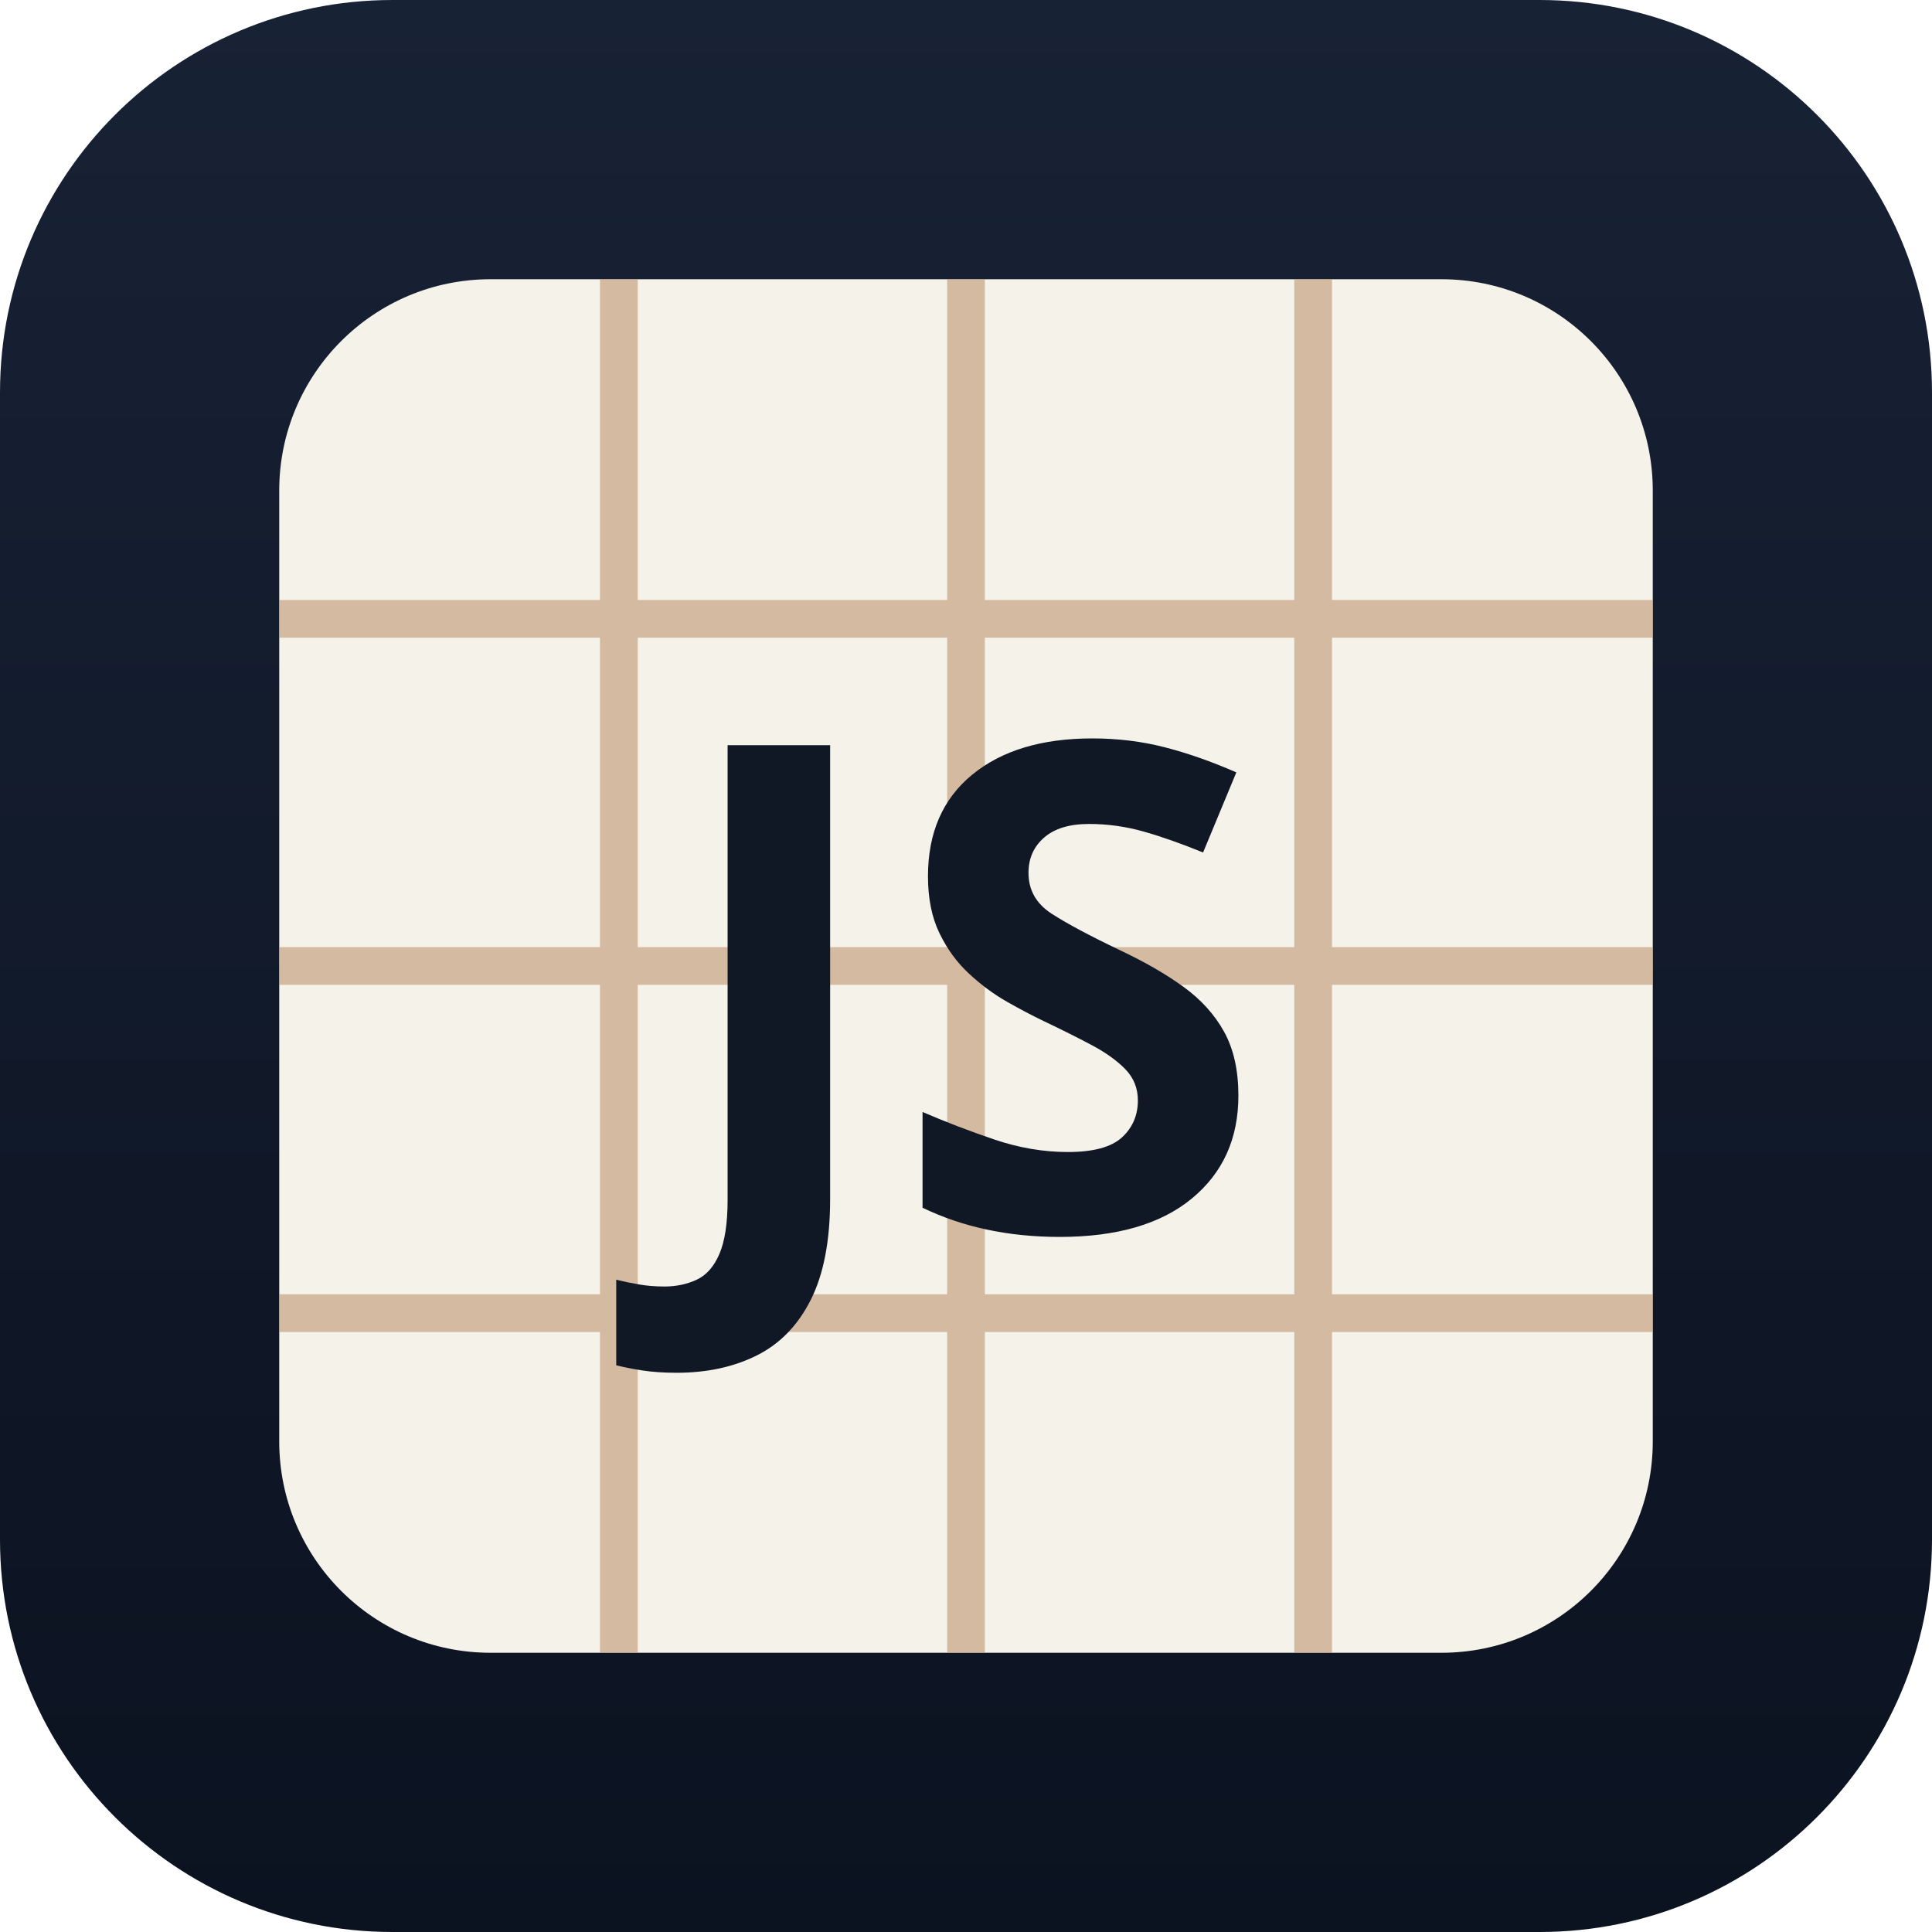
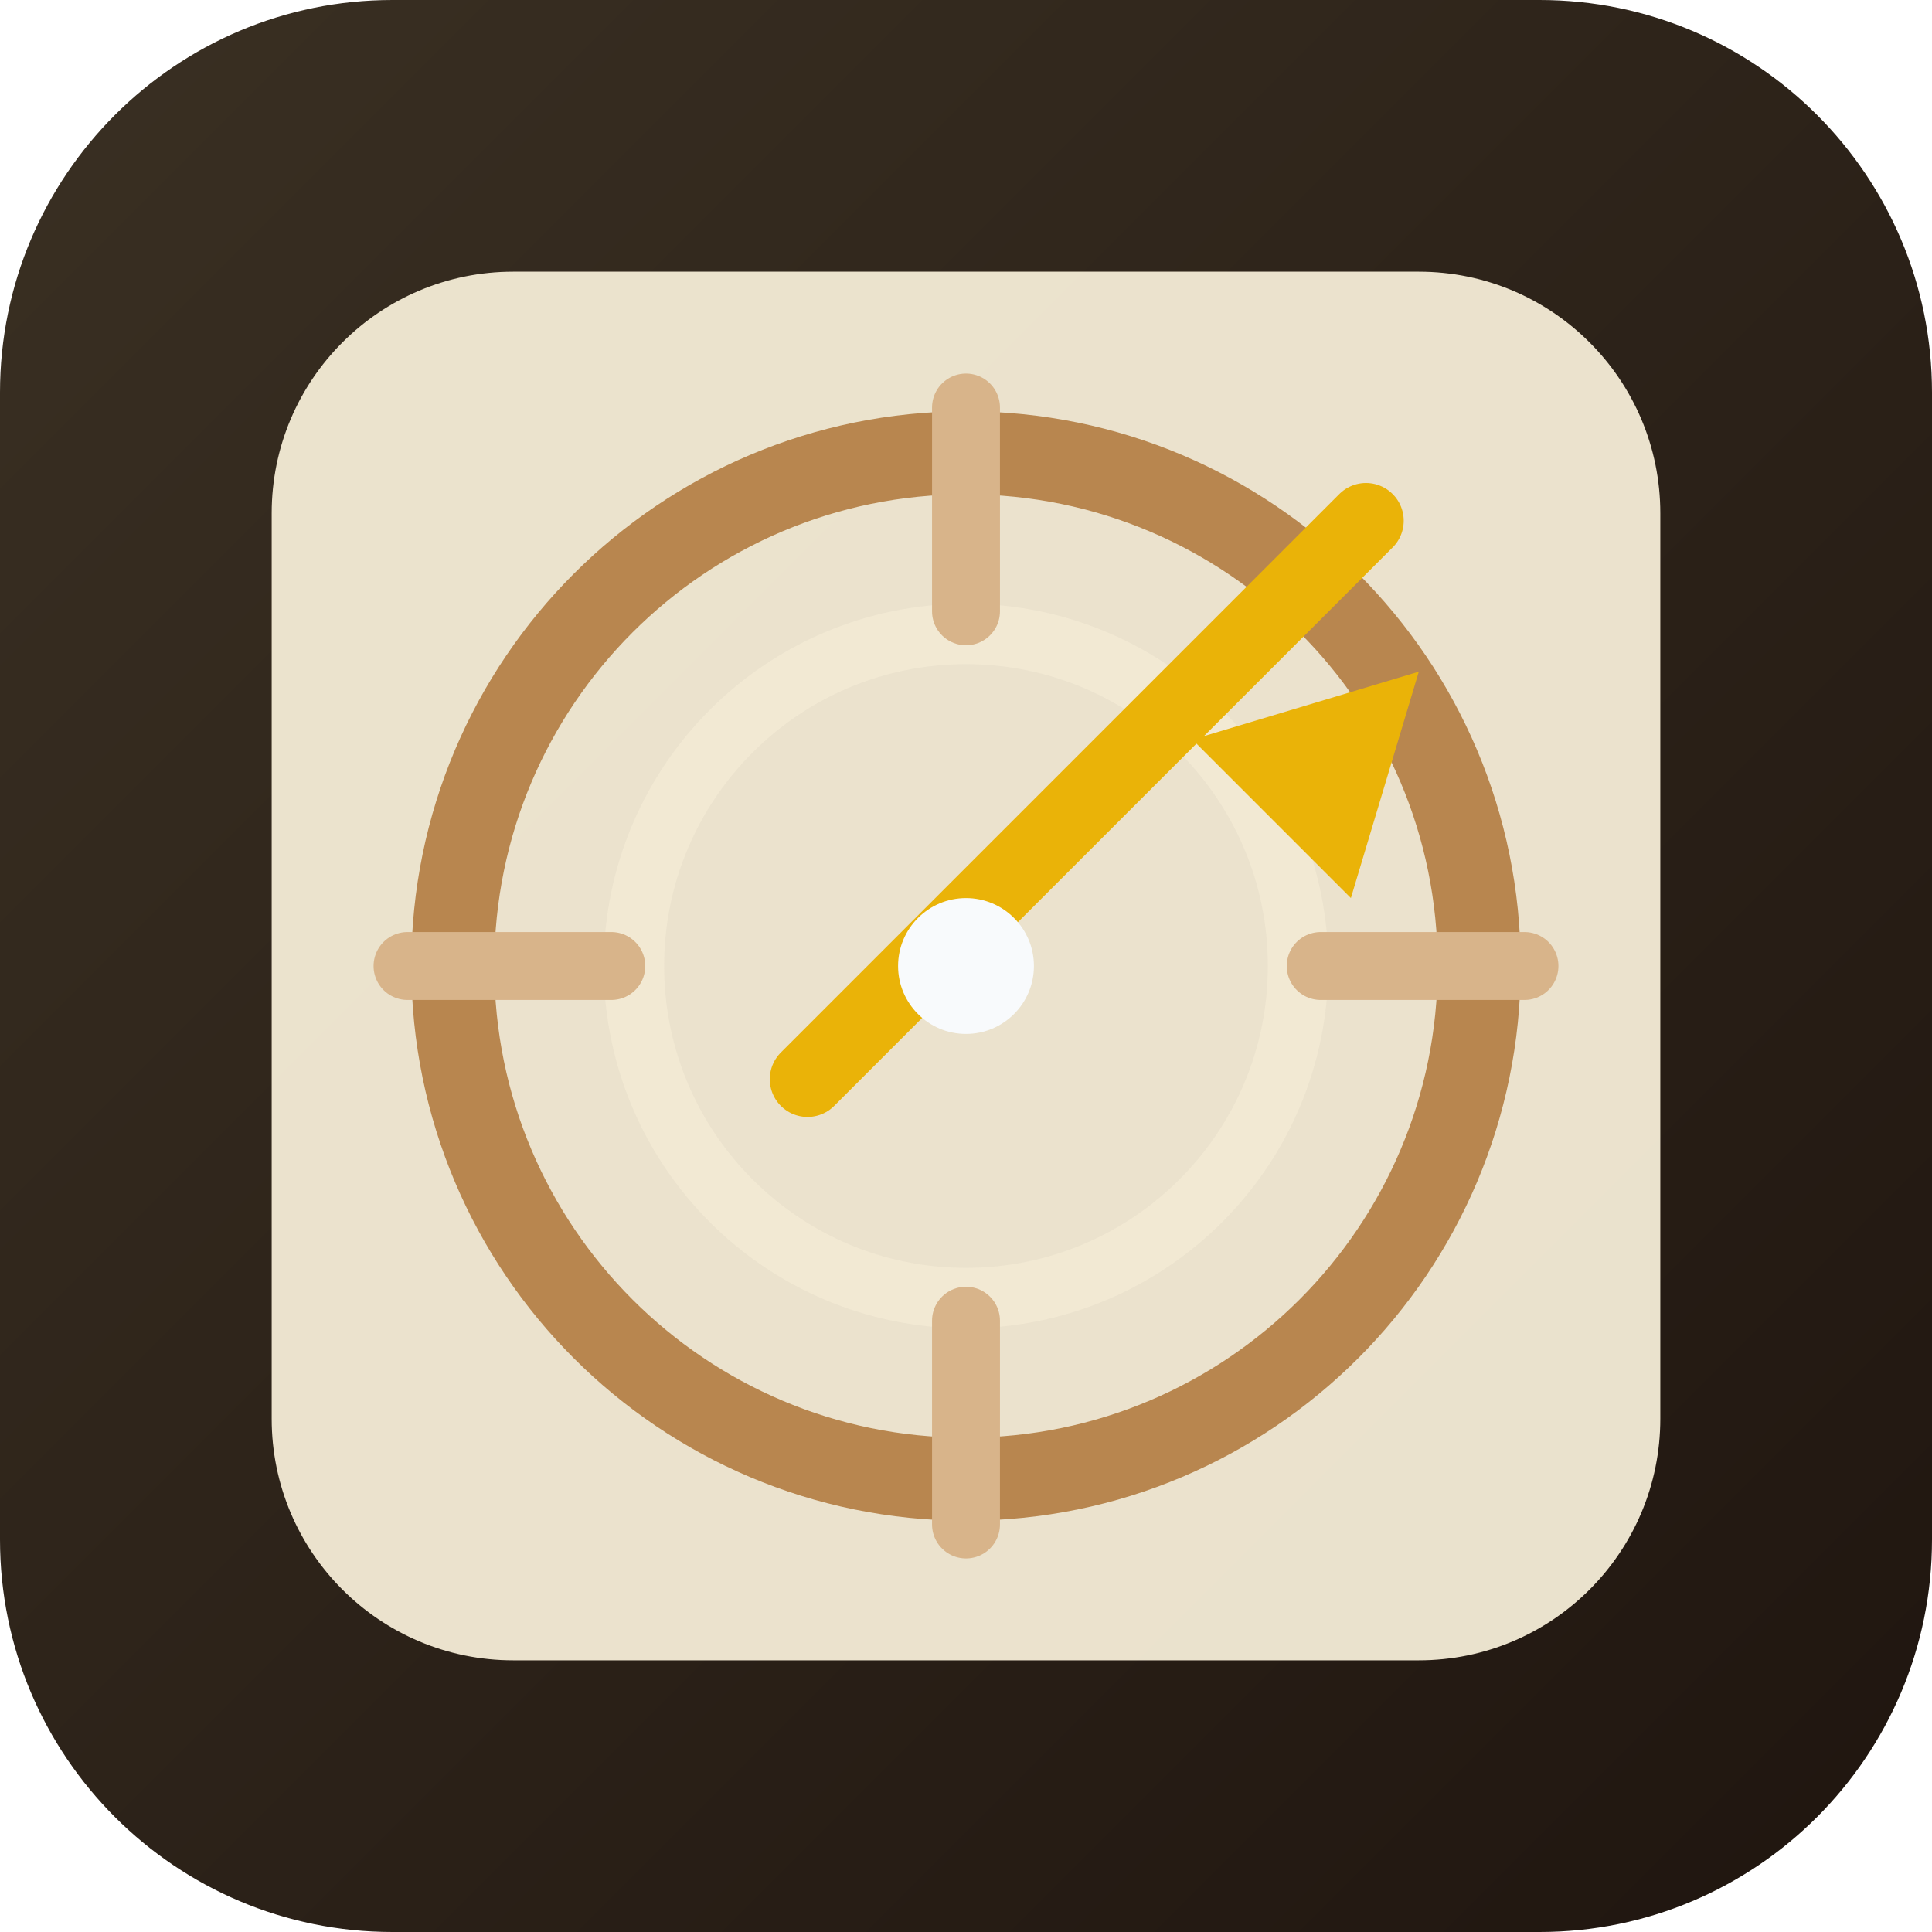
<svg xmlns="http://www.w3.org/2000/svg" viewBox="0 0 512 512">
  <defs>
-     <linearGradient id="g" x1="0" y1="0" x2="0" y2="1">
-       <stop offset="0" stop-color="#182235" />
-       <stop offset="1" stop-color="#0b1220" />
+     <linearGradient id="g" x1="0" y1="0" x2="1" y2="1">
+       <stop offset="0" stop-color="#3a3023" />
+       <stop offset="1" stop-color="#1f150f" />
    </linearGradient>
  </defs>
  <rect width="512" height="512" rx="104" fill="url(#g)" />
-   <rect x="74" y="74" width="364" height="364" rx="56" fill="#f5f2ea" />
-   <path d="M74 256h364M256 74v364M74 164h364M74 348h364M164 74v364M348 74v364" stroke="#b98c62" stroke-width="10" opacity="0.55" />
-   <text x="256" y="326" text-anchor="middle" font-family="Trebuchet MS, Segoe UI, sans-serif" font-size="180" font-weight="700" fill="#101826">JS</text>
+   <rect x="72" y="72" width="368" height="368" rx="64" fill="#f3ead4" opacity="0.96" />
+   <circle cx="256" cy="256" r="136" fill="none" stroke="#b8864f" stroke-width="22" />
+   <circle cx="256" cy="256" r="88" fill="none" stroke="#f3ead4" stroke-width="16" opacity="0.9" />
+   <path d="M256 108v54M256 350v54M108 256h54M350 256h54" stroke="#d8b48a" stroke-width="18" stroke-linecap="round" />
+   <path d="M316 196l60-18-18 60" fill="#eab308" />
+   <path d="M214 286l148-148" stroke="#eab308" stroke-width="20" stroke-linecap="round" />
+   <circle cx="256" cy="256" r="18" fill="#f8fafc" />
</svg>
